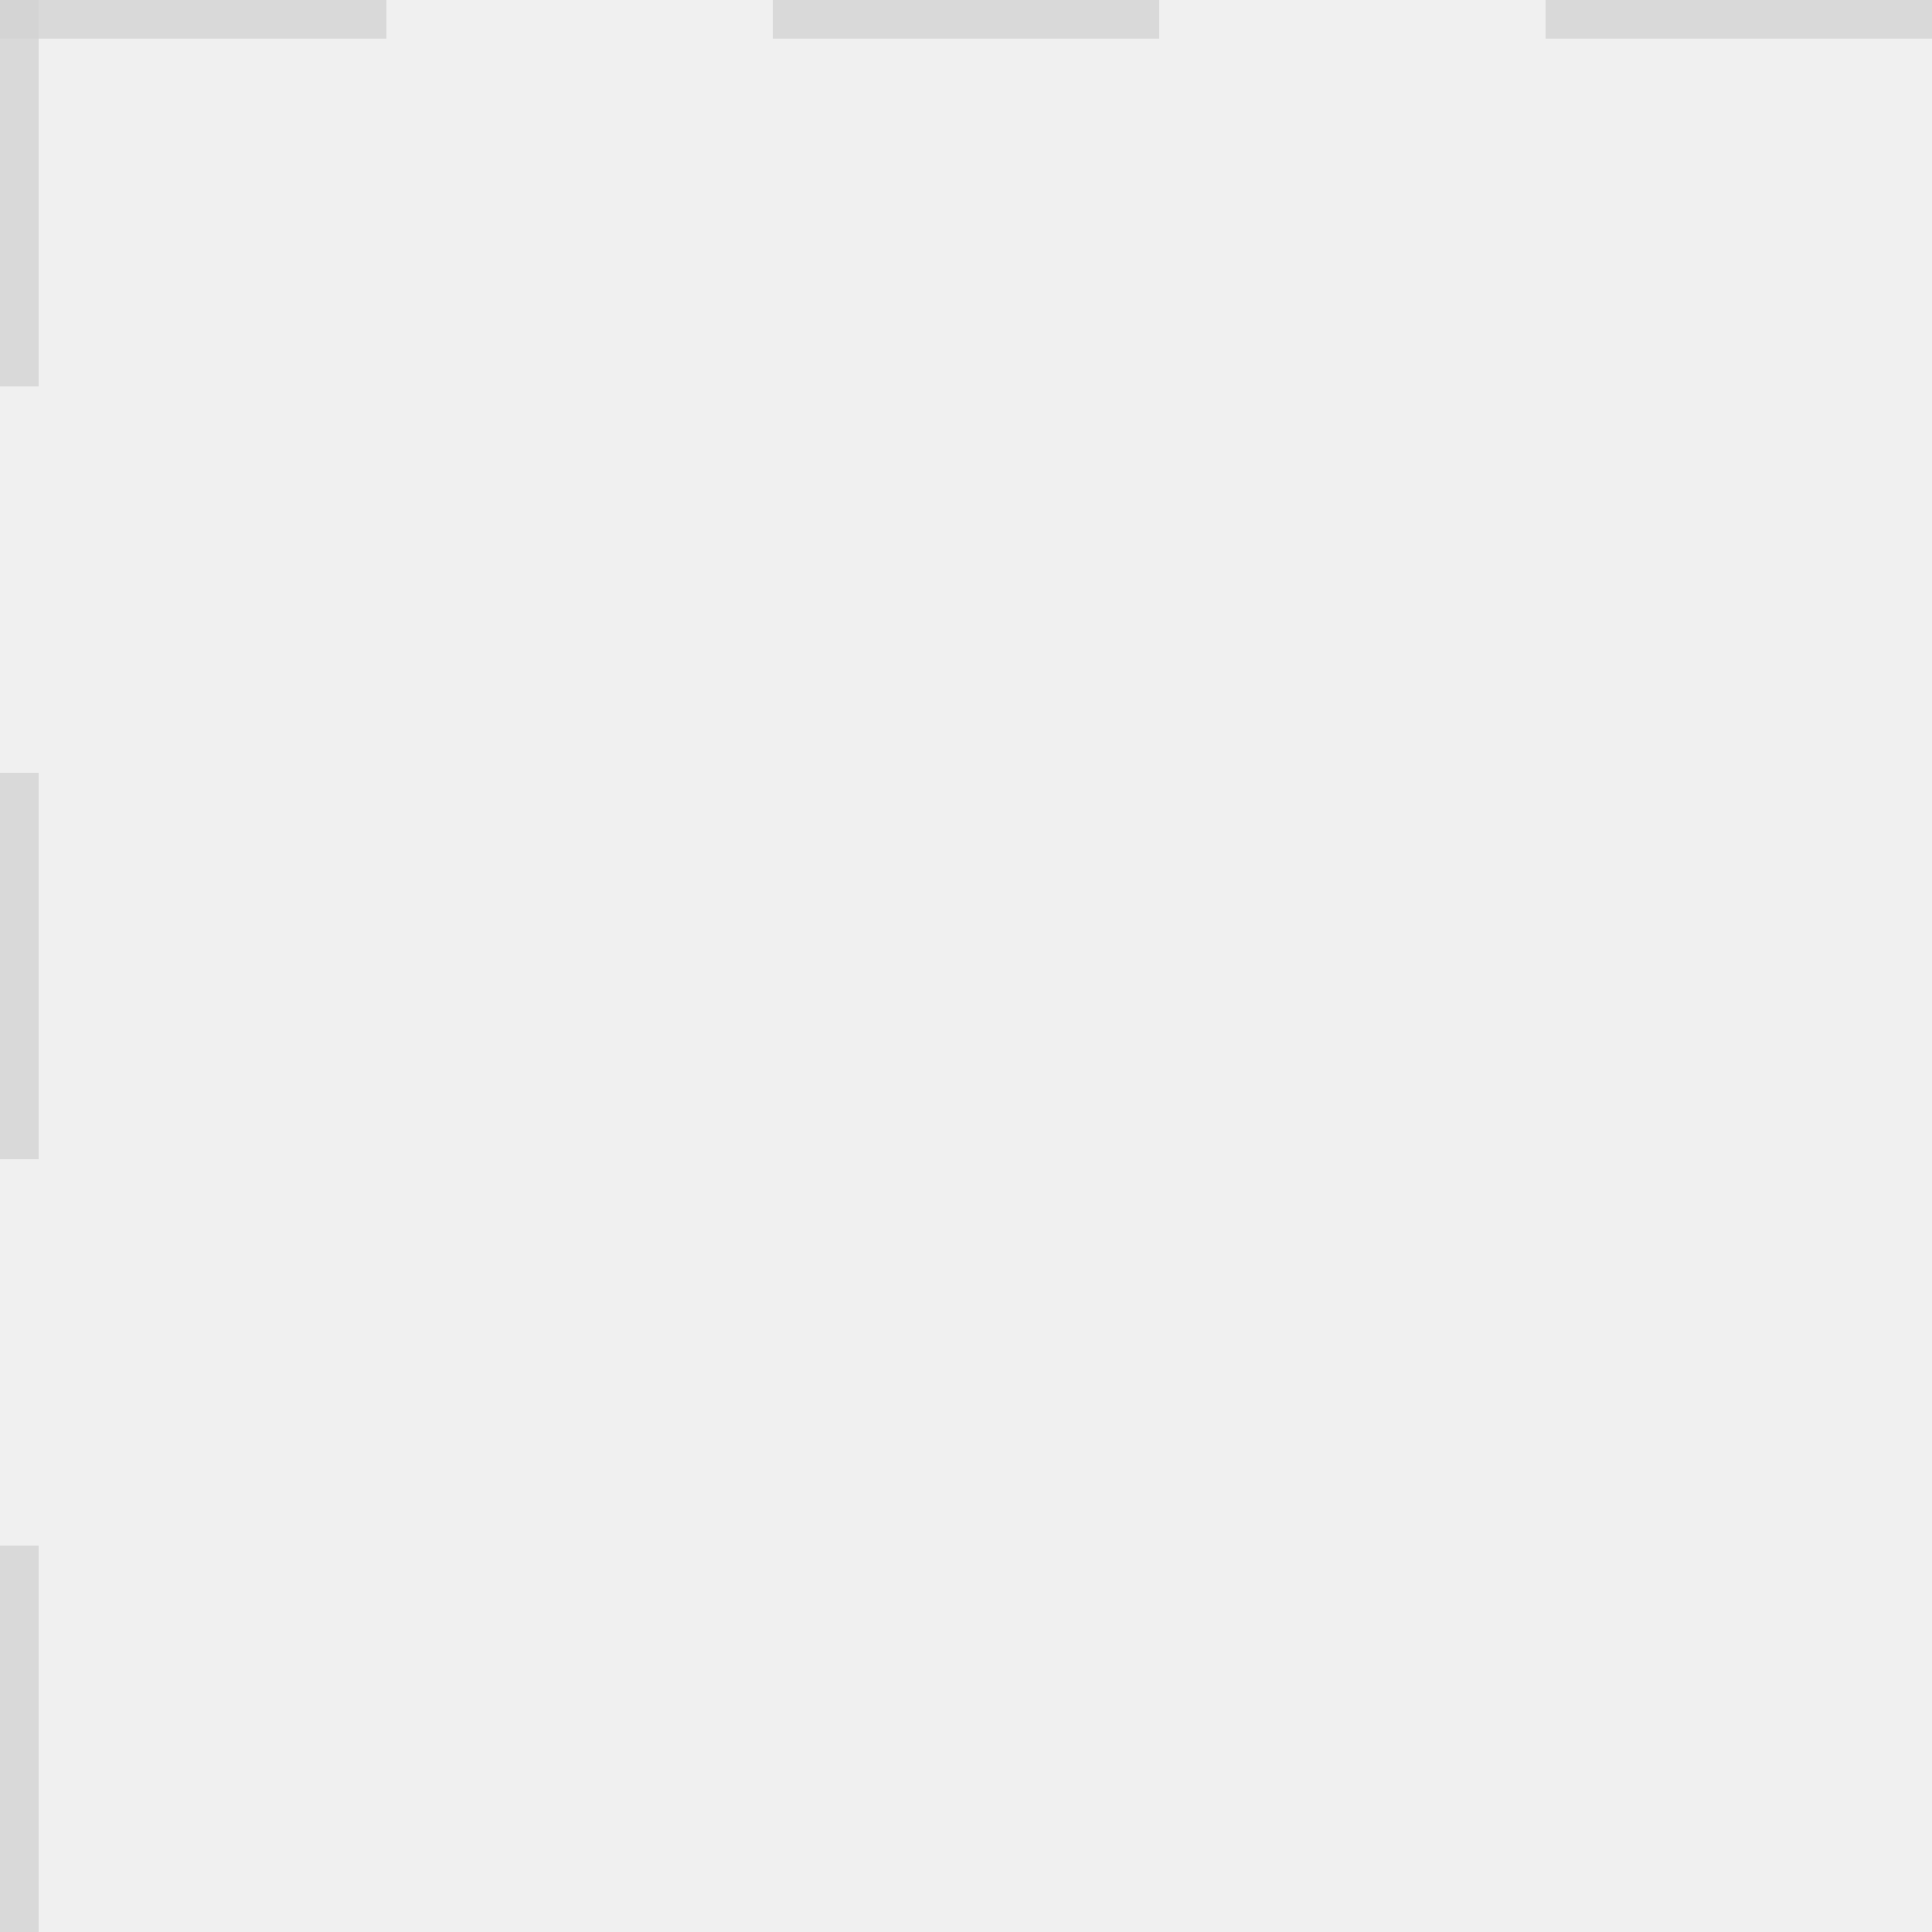
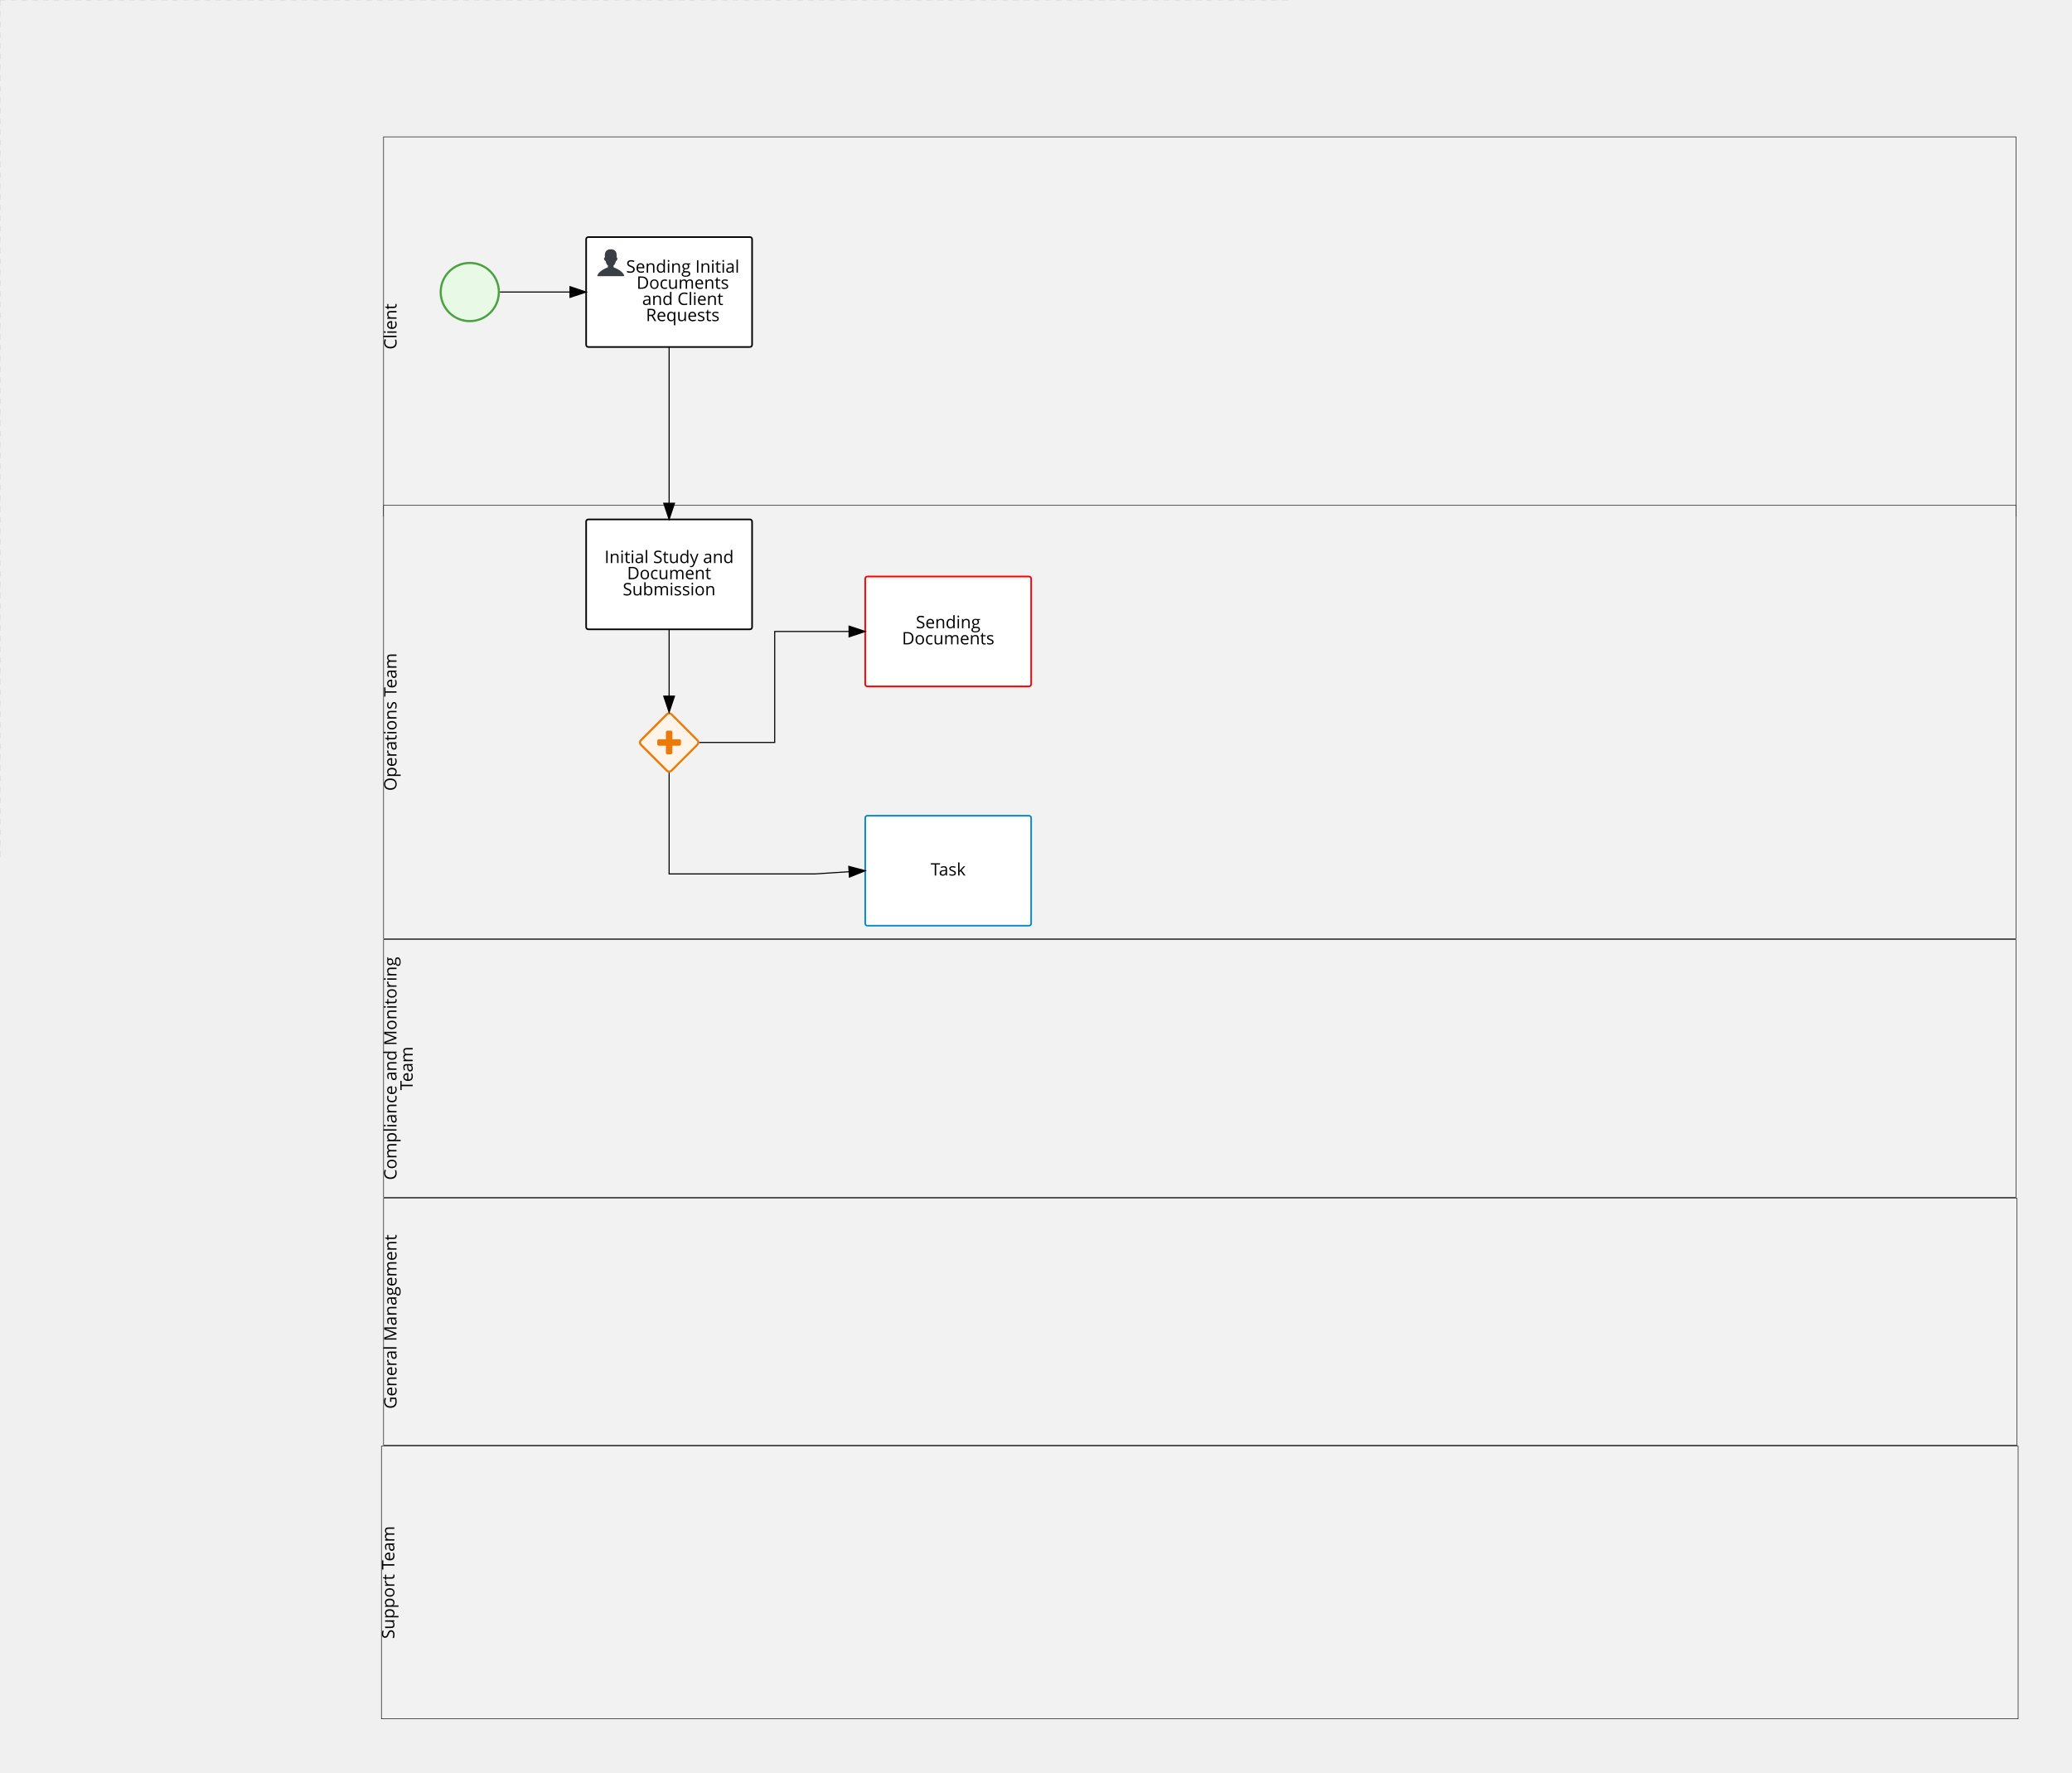
- <svg xmlns="http://www.w3.org/2000/svg" version="1.1" width="25" height="25" viewBox="0 0 25 25">
+ <svg xmlns="http://www.w3.org/2000/svg" version="1.1" width="1923" height="1645" viewBox="0 0 1923 1645">
  <defs />
  <g transform="matrix(1,0,0,1,0,0)">
    <g>
      <g>
        <g>
          <path fill="none" stroke="#d3d3d3" paint-order="fill stroke markers" d=" M 0 0 L 1200 0" stroke-miterlimit="10" stroke-opacity="0.8" stroke-dasharray="5" />
        </g>
        <g>
          <path fill="none" stroke="#d3d3d3" paint-order="fill stroke markers" d=" M 0 0 L 0 800" stroke-miterlimit="10" stroke-opacity="0.8" stroke-dasharray="5" />
        </g>
      </g>
+       <g id="_76857F45-274E-410C-813C-734D6612CDA3" bpmn2nodeid="_76857F45-274E-410C-813C-734D6612CDA3" transform="matrix(1,0,0,1,356,127)">
+         <g>
+           <path fill="none" stroke="none" />
+         </g>
+         <g transform="matrix(1,0,0,1,0,0)">
+           <path fill="#f2f2f2" stroke="none" id="_76857F45-274E-410C-813C-734D6612CDA3?shapeType=BACKGROUND" paint-order="stroke fill markers" d=" M 0 0 L 1515 0 L 1515 352 L 0 352 L 0 0 Z Z" />
+         </g>
+         <g transform="matrix(1,0,0,1,0,0)">
+           <path fill="none" stroke="rgb(0,0,0)" id="_76857F45-274E-410C-813C-734D6612CDA3?shapeType=BORDER&amp;renderType=STROKE" paint-order="fill stroke markers" d=" M 0 0 L 1515 0 L 1515 352 L 0 352 L 0 0 Z Z" stroke-miterlimit="10" stroke-width="0.5" stroke-dasharray="" />
+         </g>
+         <g transform="matrix(-1.8369701987210297e-16,-1,1,-1.8369701987210297e-16,0,197.3164)">
+           <text fill="#000000" stroke="none" font-family="Open Sans" font-size="12pt" font-style="normal" font-weight="normal" text-decoration="normal" x="21.316" y="12" text-anchor="middle" dominant-baseline="alphabetic">Client</text>
+         </g>
+         <g id="_376D5701-BC84-4012-B529-1D52C935DD48" bpmn2nodeid="_376D5701-BC84-4012-B529-1D52C935DD48" transform="matrix(1,0,0,1,52,116)">
+           <g>
+             <path fill="none" stroke="none" />
+           </g>
+           <g transform="matrix(0.125,0,0,0.125,0,0)">
+             <g transform="matrix(1,0,0,1,0,0)">
+               <path fill="#e8fae6" stroke="none" id="_376D5701-BC84-4012-B529-1D52C935DD48?shapeType=BACKGROUND" paint-order="stroke fill markers" d=" M 0 0 M 444 224 C 444 263.9 434.2 300.8 414.4 334.5 C 394.7 368.2 368 394.9 334.4 414.5 C 300.8 434.1 263.9 444 224 444 C 184.1 444 147.2 434.2 113.5 414.4 C 79.8 394.7 53.1 368 33.5 334.4 C 13.9 300.8 4 263.9 4 224 C 4 184.1 13.8 147.2 33.6 113.5 C 53.4 79.8 80.1 53.1 113.6 33.5 C 147.1 13.9 184.1 4 224 4 C 263.9 4 300.8 13.8 334.5 33.6 C 368.2 53.4 394.9 80.1 414.5 113.6 C 434.1 147.1 444 184.1 444 224 Z" />
+             </g>
+             <g>
+               <g transform="matrix(1,0,0,1,0,0)">
+                 <g transform="matrix(1,0,0,1,0,0)">
+                   <path fill="rgb(74,162,65)" stroke="none" id="_376D5701-BC84-4012-B529-1D52C935DD48?shapeType=BORDER&amp;renderType=FILL" paint-order="stroke fill markers" d=" M 0 0 M 224 0 C 100.3 0 0 100.3 0 224 C 0 347.7 100.3 448 224 448 C 347.7 448 448 347.7 448 224 C 448 100.3 347.7 0 224 0 Z M 0 0 M 224 432 C 109.1 432 16 338.9 16 224 C 16 109.1 109.1 16 224 16 C 338.9 16 432 109.1 432 224 C 432 338.9 338.9 432 224 432 Z" />
+                 </g>
+               </g>
+             </g>
+           </g>
+           <g transform="matrix(1,0,0,1,28,61)" />
+         </g>
+         <g id="_653D1A68-D5DA-40C6-B0A2-A053AF5A065D" bpmn2nodeid="_653D1A68-D5DA-40C6-B0A2-A053AF5A065D" transform="matrix(1,0,0,1,188,93)">
+           <g>
+             <path fill="none" stroke="none" />
+           </g>
+           <g transform="matrix(1,0,0,1,0,0)">
+             <path fill="#ffffff" stroke="none" id="_653D1A68-D5DA-40C6-B0A2-A053AF5A065D?shapeType=BACKGROUND" paint-order="stroke fill markers" d=" M 2 0 L 152 0 L 152 0 A 2 2 0 0 1 154 2 L 154 100 L 154 100 A 2 2 0 0 1 152 102 L 2 102 L 2 102 A 2 2 0 0 1 0 100 L 0 2 L 0 2 A 2 2 0 0 1 2 0 Z" />
+           </g>
+           <g transform="matrix(1,0,0,1,0,0)">
+             <path fill="none" stroke="rgb(0,0,0)" id="_653D1A68-D5DA-40C6-B0A2-A053AF5A065D?shapeType=BORDER&amp;renderType=STROKE" paint-order="fill stroke markers" d=" M 2 0 L 152 0 L 152 0 A 2 2 0 0 1 154 2 L 154 100 L 154 100 A 2 2 0 0 1 152 102 L 2 102 L 2 102 A 2 2 0 0 1 0 100 L 0 2 L 0 2 A 2 2 0 0 1 2 0 Z" stroke-miterlimit="10" stroke-width="1.5" stroke-dasharray="" />
+           </g>
+           <g>
+             <g transform="matrix(0.06,0,0,0.06,9.4,9.4)">
+               <g transform="matrix(1,0,0,1,0,0)">
+                 <path fill="#393f44" stroke="none" id="_653D1A68-D5DA-40C6-B0A2-A053AF5A065D_task__Rp8r__WReX" paint-order="stroke fill markers" d=" M 0 0 M 16 445.21 C 16 440.869 18.784 431.129 22.001 424.217 C 35.768 394.64 77.283 359.28 129 333.084 C 144.516 325.224 157.347 319.964 167.807 317.174 C 171.932 316.074 175.729 314.414 176.525 313.363 C 178.894 310.234 180.914 302.908 181.727 294.5 L 182.5 286.5 L 178.507 283.455 C 166.303 274.146 154.284 251.678 148.04 226.5 C 145.611 216.707 145.056 215.462 142.984 215.158 C 141.703 214.97 138.083 212.243 134.939 209.099 C 123.233 197.393 116.891 177.376 121.44 166.49 C 123.002 162.751 128.155 159.01 131.75 159.004 C 134.448 159 134.471 158.603 132.914 138.788 C 130.927 113.496 134.279 92.265 143.132 74.076 C 152.232 55.38 167.569 42.882 189.049 36.66 C 210.203 30.532 237.797 30.532 258.951 36.66 C 300.042 48.563 318.958 83.806 314.955 141 C 314.32 150.075 313.624 157.788 313.409 158.14 C 313.194 158.493 314.575 159.073 316.479 159.43 C 328.929 161.766 330.986 177.018 321.496 196.621 C 316.903 206.109 309.357 214.508 304.817 215.185 C 303.023 215.453 302.293 217.146 299.943 226.5 C 296.659 239.567 294.474 245.305 287.948 257.995 C 282.491 268.606 273.035 281.109 268.108 284.229 L 264.871 286.278 L 265.518 292.889 C 266.345 301.33 268.639 309.871 270.877 312.837 C 272.067 314.415 275.002 315.79 280.063 317.139 C 291.069 320.075 303.617 325.274 321 334.102 C 369.815 358.891 410.848 393.758 425.032 422.5 C 429.07 430.682 432 440.232 432 445.21 L 432 448 L 224 448 L 16 448 L 16 445.21 Z" />
+               </g>
+             </g>
+           </g>
+           <g transform="matrix(1,0,0,1,4.04,13.68)">
+             <g transform="matrix(0.04,0,0,0.04,63.36,69.12)">
+               <g transform="matrix(1,0,0,1,0,0)">
+                 <path fill="none" stroke="none" />
+               </g>
+               <g transform="matrix(1,0,0,1,0,0)">
+                 <path fill="none" stroke="none" />
+               </g>
+             </g>
+           </g>
+           <g transform="matrix(1,0,0,1,35,21)">
+             <text fill="#000000" stroke="none" font-family="Open Sans" font-size="12pt" font-style="normal" font-weight="normal" text-decoration="normal" x="54.648" y="12" text-anchor="middle" dominant-baseline="alphabetic">Sending Initial </text>
+             <text fill="#000000" stroke="none" font-family="Open Sans" font-size="12pt" font-style="normal" font-weight="normal" text-decoration="normal" x="54.648" y="27" text-anchor="middle" dominant-baseline="alphabetic">  Documents    </text>
+             <text fill="#000000" stroke="none" font-family="Open Sans" font-size="12pt" font-style="normal" font-weight="normal" text-decoration="normal" x="54.648" y="42" text-anchor="middle" dominant-baseline="alphabetic">   and Client     </text>
+             <text fill="#000000" stroke="none" font-family="Open Sans" font-size="12pt" font-style="normal" font-weight="normal" text-decoration="normal" x="54.648" y="57" text-anchor="middle" dominant-baseline="alphabetic">     Requests     </text>
+           </g>
+         </g>
+       </g>
+       <g id="_DA2C3569-E218-4A6F-B777-D3A11DFE7A00" bpmn2nodeid="_DA2C3569-E218-4A6F-B777-D3A11DFE7A00" transform="matrix(1,0,0,1,356,872)">
+         <g>
+           <path fill="none" stroke="none" />
+         </g>
+         <g transform="matrix(1,0,0,1,0,0)">
+           <path fill="#f2f2f2" stroke="none" id="_DA2C3569-E218-4A6F-B777-D3A11DFE7A00?shapeType=BACKGROUND" paint-order="stroke fill markers" d=" M 0 0 L 1515 0 L 1515 239 L 0 239 L 0 0 Z Z" />
+         </g>
+         <g transform="matrix(1,0,0,1,0,0)">
+           <path fill="none" stroke="rgb(0,0,0)" id="_DA2C3569-E218-4A6F-B777-D3A11DFE7A00?shapeType=BORDER&amp;renderType=STROKE" paint-order="fill stroke markers" d=" M 0 0 L 1515 0 L 1515 239 L 0 239 L 0 0 Z Z" stroke-miterlimit="10" stroke-width="0.5" stroke-dasharray="" />
+         </g>
+         <g transform="matrix(-1.8369701987210297e-16,-1,1,-1.8369701987210297e-16,0,225.1484)">
+           <text fill="#000000" stroke="none" font-family="Open Sans" font-size="12pt" font-style="normal" font-weight="normal" text-decoration="normal" x="105.648" y="12" text-anchor="middle" dominant-baseline="alphabetic">Compliance and Monitoring </text>
+           <text fill="#000000" stroke="none" font-family="Open Sans" font-size="12pt" font-style="normal" font-weight="normal" text-decoration="normal" x="105.648" y="27" text-anchor="middle" dominant-baseline="alphabetic">                    Team                     </text>
+         </g>
+       </g>
+       <g transform="matrix(1,0,0,1,356,872)" />
+       <g id="_D84A5FB2-234A-4C31-816F-4BC8476E3BBF" bpmn2nodeid="_D84A5FB2-234A-4C31-816F-4BC8476E3BBF" transform="matrix(1,0,0,1,356,1112)">
+         <g>
+           <path fill="none" stroke="none" />
+         </g>
+         <g transform="matrix(1,0,0,1,0,0)">
+           <path fill="#f2f2f2" stroke="none" id="_D84A5FB2-234A-4C31-816F-4BC8476E3BBF?shapeType=BACKGROUND" paint-order="stroke fill markers" d=" M 0 0 L 1516 0 L 1516 229 L 0 229 L 0 0 Z Z" />
+         </g>
+         <g transform="matrix(1,0,0,1,0,0)">
+           <path fill="none" stroke="rgb(0,0,0)" id="_D84A5FB2-234A-4C31-816F-4BC8476E3BBF?shapeType=BORDER&amp;renderType=STROKE" paint-order="fill stroke markers" d=" M 0 0 L 1516 0 L 1516 229 L 0 229 L 0 0 Z Z" stroke-miterlimit="10" stroke-width="0.5" stroke-dasharray="" />
+         </g>
+         <g transform="matrix(-1.8369701987210297e-16,-1,1,-1.8369701987210297e-16,0,195.4336)">
+           <text fill="#000000" stroke="none" font-family="Open Sans" font-size="12pt" font-style="normal" font-weight="normal" text-decoration="normal" x="80.934" y="12" text-anchor="middle" dominant-baseline="alphabetic">General Management</text>
+         </g>
+       </g>
+       <g transform="matrix(1,0,0,1,356,1112)" />
+       <g id="_E40B8981-80F2-4CE6-AB0B-9AD6E4BEF123" bpmn2nodeid="_E40B8981-80F2-4CE6-AB0B-9AD6E4BEF123" transform="matrix(1,0,0,1,354,1342)">
+         <g>
+           <path fill="none" stroke="none" />
+         </g>
+         <g transform="matrix(1,0,0,1,0,0)">
+           <path fill="#f2f2f2" stroke="none" id="_E40B8981-80F2-4CE6-AB0B-9AD6E4BEF123?shapeType=BACKGROUND" paint-order="stroke fill markers" d=" M 0 0 L 1519 0 L 1519 253 L 0 253 L 0 0 Z Z" />
+         </g>
+         <g transform="matrix(1,0,0,1,0,0)">
+           <path fill="none" stroke="rgb(0,0,0)" id="_E40B8981-80F2-4CE6-AB0B-9AD6E4BEF123?shapeType=BORDER&amp;renderType=STROKE" paint-order="fill stroke markers" d=" M 0 0 L 1519 0 L 1519 253 L 0 253 L 0 0 Z Z" stroke-miterlimit="10" stroke-width="0.5" stroke-dasharray="" />
+         </g>
+         <g transform="matrix(-1.8369701987210297e-16,-1,1,-1.8369701987210297e-16,0,178.8516)">
+           <text fill="#000000" stroke="none" font-family="Open Sans" font-size="12pt" font-style="normal" font-weight="normal" text-decoration="normal" x="52.352" y="12" text-anchor="middle" dominant-baseline="alphabetic">Support Team</text>
+         </g>
+       </g>
+       <g transform="matrix(1,0,0,1,354,1342)" />
+       <g id="_4EE84413-3BBD-4381-A7F5-C5910BCDF648" bpmn2nodeid="_4EE84413-3BBD-4381-A7F5-C5910BCDF648">
+         <g>
+           <path fill="none" stroke="#000000" paint-order="fill stroke markers" d=" M 464 271 L 529 271" stroke-miterlimit="10" stroke-dasharray="" />
+         </g>
+         <g transform="matrix(1,0,0,1,464,271)" />
+         <g transform="matrix(6.123233995736766e-17,1,-1,6.123233995736766e-17,544,266)">
+           <path fill="#000000" stroke="#000000" paint-order="fill stroke markers" d=" M 10 15 L 0 15 L 5 0 Z" stroke-miterlimit="10" stroke-dasharray="" />
+         </g>
+         <g transform="matrix(1,0,0,1,464,261)" />
+       </g>
+       <g transform="matrix(1,0,0,1,356,127)" />
+       <g transform="matrix(1,0,0,1,408,243)" />
+       <g transform="matrix(1,0,0,1,544,220)" />
+       <g id="_4DCA4294-1AC3-40CF-9223-5084CD14CF7B" bpmn2nodeid="_4DCA4294-1AC3-40CF-9223-5084CD14CF7B" transform="matrix(1,0,0,1,356,469)">
+         <g>
+           <path fill="none" stroke="none" />
+         </g>
+         <g transform="matrix(1,0,0,1,0,0)">
+           <path fill="#f2f2f2" stroke="none" id="_4DCA4294-1AC3-40CF-9223-5084CD14CF7B?shapeType=BACKGROUND" paint-order="stroke fill markers" d=" M 0 0 L 1515 0 L 1515 402 L 0 402 L 0 0 Z Z" />
+         </g>
+         <g transform="matrix(1,0,0,1,0,0)">
+           <path fill="none" stroke="rgb(0,0,0)" id="_4DCA4294-1AC3-40CF-9223-5084CD14CF7B?shapeType=BORDER&amp;renderType=STROKE" paint-order="fill stroke markers" d=" M 0 0 L 1515 0 L 1515 402 L 0 402 L 0 0 Z Z" stroke-miterlimit="10" stroke-width="0.5" stroke-dasharray="" />
+         </g>
+         <g transform="matrix(-1.8369701987210297e-16,-1,1,-1.8369701987210297e-16,0,264.9062)">
+           <text fill="#000000" stroke="none" font-family="Open Sans" font-size="12pt" font-style="normal" font-weight="normal" text-decoration="normal" x="63.906" y="12" text-anchor="middle" dominant-baseline="alphabetic">Operations Team</text>
+         </g>
+         <g id="_40FF8AB6-8841-4E11-B209-AB6D14E641BE" bpmn2nodeid="_40FF8AB6-8841-4E11-B209-AB6D14E641BE" transform="matrix(1,0,0,1,188,13)">
+           <g>
+             <path fill="none" stroke="none" />
+           </g>
+           <g transform="matrix(1,0,0,1,0,0)">
+             <path fill="#ffffff" stroke="none" id="_40FF8AB6-8841-4E11-B209-AB6D14E641BE?shapeType=BACKGROUND" paint-order="stroke fill markers" d=" M 2 0 L 152 0 L 152 0 A 2 2 0 0 1 154 2 L 154 100 L 154 100 A 2 2 0 0 1 152 102 L 2 102 L 2 102 A 2 2 0 0 1 0 100 L 0 2 L 0 2 A 2 2 0 0 1 2 0 Z" />
+           </g>
+           <g transform="matrix(1,0,0,1,0,0)">
+             <path fill="none" stroke="rgb(0,0,0)" id="_40FF8AB6-8841-4E11-B209-AB6D14E641BE?shapeType=BORDER&amp;renderType=STROKE" paint-order="fill stroke markers" d=" M 2 0 L 152 0 L 152 0 A 2 2 0 0 1 154 2 L 154 100 L 154 100 A 2 2 0 0 1 152 102 L 2 102 L 2 102 A 2 2 0 0 1 0 100 L 0 2 L 0 2 A 2 2 0 0 1 2 0 Z" stroke-miterlimit="10" stroke-width="1.5" stroke-dasharray="" />
+           </g>
+           <g transform="matrix(1,0,0,1,14.96094,28.5)">
+             <text fill="#000000" stroke="none" font-family="Open Sans" font-size="12pt" font-style="normal" font-weight="normal" text-decoration="normal" x="62.039" y="12" text-anchor="middle" dominant-baseline="alphabetic">Initial Study and </text>
+             <text fill="#000000" stroke="none" font-family="Open Sans" font-size="12pt" font-style="normal" font-weight="normal" text-decoration="normal" x="62.039" y="27" text-anchor="middle" dominant-baseline="alphabetic">     Document      </text>
+             <text fill="#000000" stroke="none" font-family="Open Sans" font-size="12pt" font-style="normal" font-weight="normal" text-decoration="normal" x="62.039" y="42" text-anchor="middle" dominant-baseline="alphabetic">    Submission     </text>
+           </g>
+         </g>
+         <g id="_1DB5D7FE-72BF-4188-801A-96168C05763F" bpmn2nodeid="_1DB5D7FE-72BF-4188-801A-96168C05763F" transform="matrix(1,0,0,1,237,192)">
+           <g>
+             <path fill="none" stroke="none" />
+           </g>
+           <g transform="matrix(0.125,0,0,0.125,0,0)">
+             <g transform="matrix(1,0,0,1,0,0)">
+               <path fill="#fef4ea" stroke="none" id="_1DB5D7FE-72BF-4188-801A-96168C05763F?shapeType=BACKGROUND" paint-order="stroke fill markers" d=" M 0 0 M 224.4 4.3 C 216.4 4.3 208.4 7.3 202.3 13.4 L 13.5 202.2 C 1.3 214.4 1.3 234.2 13.5 246.4 L 202.2 435.1 C 208.3 441.2 216.4 444.2 224.3 444.2 C 232.2 444.2 240.3 441.2 246.4 435.1 L 435.1 246.4 C 447.3 234.2 447.3 214.4 435.1 202.2 L 246.5 13.4 C 240.4 7.3 232.4 4.3 224.4 4.3 L 224.4 4.3 Z" />
+             </g>
+             <g>
+               <g transform="matrix(1,0,0,1,0,0)">
+                 <g transform="matrix(1,0,0,1,0,0)">
+                   <path fill="rgb(236,122,8)" stroke="none" id="_1DB5D7FE-72BF-4188-801A-96168C05763F?shapeType=BORDER&amp;renderType=FILL" paint-order="stroke fill markers" d=" M 0 0 M 20.8 212.7 L 213.3 20.2 C 219.6 13.9 229.7 13.9 235.9 20.2 L 428.4 212.7 C 434.7 219 434.7 229.1 428.4 235.3 L 235.9 427.8 C 229.6 434.1 219.5 434.1 213.3 427.8 L 20.8 235.3 C 14.5 229.1 14.5 218.9 20.8 212.7 L 20.8 212.7 Z M 0 0 M 0 224 C 0 232.1 3.1 240.3 9.3 246.5 L 201.5 438.7 C 213.9 451.1 234.1 451.1 246.5 438.7 L 438.7 246.5 C 444.9 240.3 448 232.1 448 224 C 448 215.9 444.9 207.7 438.7 201.5 L 246.5 9.3 C 234.1 -3.1 213.9 -3.1 201.5 9.3 L 9.3 201.5 C 3.1 207.7 0 215.9 0 224 L 0 224 Z" />
+                 </g>
+               </g>
+             </g>
+             <g>
+               <g transform="matrix(1,0,0,1,0,0)">
+                 <g transform="matrix(1,0,0,1,0,0)">
+                   <path fill="#ec7a08" stroke="none" id="_1DB5D7FE-72BF-4188-801A-96168C05763F_parallel" paint-order="stroke fill markers" d=" M 0 0 M 312 212 L 312 236 C 312 239.4 310.9 242.1 308.5 244.5 C 306.1 246.9 303.4 248 300 248 L 248 248 L 248 300 C 248 303.4 246.9 306.1 244.5 308.5 C 242.1 310.9 239.4 312 236 312 L 212 312 C 208.6 312 205.9 310.9 203.5 308.5 C 201.1 306.1 200 303.4 200 300 L 200 248 L 148 248 C 144.6 248 141.9 246.9 139.5 244.5 C 137.1 242.1 136 239.4 136 236 L 136 212 C 136 208.6 137.1 205.9 139.5 203.5 C 141.9 201.1 144.6 200 148 200 L 200 200 L 200 148 C 200 144.6 201.1 141.9 203.5 139.5 C 205.9 137.1 208.6 136 212 136 L 236 136 C 239.4 136 242.1 137.1 244.5 139.5 C 246.9 141.9 248 144.6 248 148 L 248 200 L 300 200 C 303.4 200 306.1 201.1 308.5 203.5 C 310.9 205.9 312 208.6 312 212 Z" />
+                 </g>
+               </g>
+             </g>
+           </g>
+           <g transform="matrix(1,0,0,1,28,61)" />
+         </g>
+         <g id="_64F3CD91-DE3D-483F-9BDC-77AFE0B4939F" bpmn2nodeid="_64F3CD91-DE3D-483F-9BDC-77AFE0B4939F" transform="matrix(1,0,0,1,447,66)">
+           <g>
+             <path fill="none" stroke="none" />
+           </g>
+           <g transform="matrix(1,0,0,1,0,0)">
+             <path fill="#ffffff" stroke="none" id="_64F3CD91-DE3D-483F-9BDC-77AFE0B4939F?shapeType=BACKGROUND" paint-order="stroke fill markers" d=" M 2 0 L 152 0 L 152 0 A 2 2 0 0 1 154 2 L 154 100 L 154 100 A 2 2 0 0 1 152 102 L 2 102 L 2 102 A 2 2 0 0 1 0 100 L 0 2 L 0 2 A 2 2 0 0 1 2 0 Z" />
+           </g>
+           <g transform="matrix(1,0,0,1,0,0)">
+             <path fill="none" stroke="rgb(255,0,0)" id="_64F3CD91-DE3D-483F-9BDC-77AFE0B4939F?shapeType=BORDER&amp;renderType=STROKE" paint-order="fill stroke markers" d=" M 2 0 L 152 0 L 152 0 A 2 2 0 0 1 154 2 L 154 100 L 154 100 A 2 2 0 0 1 152 102 L 2 102 L 2 102 A 2 2 0 0 1 0 100 L 0 2 L 0 2 A 2 2 0 0 1 2 0 Z" stroke-miterlimit="10" stroke-width="1.5" stroke-dasharray="" />
+           </g>
+           <g transform="matrix(1,0,0,1,34.13672,36)">
+             <text fill="#000000" stroke="none" font-family="Open Sans" font-size="12pt" font-style="normal" font-weight="normal" text-decoration="normal" x="42.863" y="12" text-anchor="middle" dominant-baseline="alphabetic">  Sending    </text>
+             <text fill="#000000" stroke="none" font-family="Open Sans" font-size="12pt" font-style="normal" font-weight="normal" text-decoration="normal" x="42.863" y="27" text-anchor="middle" dominant-baseline="alphabetic">Documents</text>
+           </g>
+         </g>
+         <g id="_18D410E4-E6F8-445D-98D8-0330233D9CA9" bpmn2nodeid="_18D410E4-E6F8-445D-98D8-0330233D9CA9" transform="matrix(1,0,0,1,447,288)">
+           <g>
+             <path fill="none" stroke="none" />
+           </g>
+           <g transform="matrix(1,0,0,1,0,0)">
+             <path fill="#ffffff" stroke="none" id="_18D410E4-E6F8-445D-98D8-0330233D9CA9?shapeType=BACKGROUND" paint-order="stroke fill markers" d=" M 2 0 L 152 0 L 152 0 A 2 2 0 0 1 154 2 L 154 100 L 154 100 A 2 2 0 0 1 152 102 L 2 102 L 2 102 A 2 2 0 0 1 0 100 L 0 2 L 0 2 A 2 2 0 0 1 2 0 Z" />
+           </g>
+           <g transform="matrix(1,0,0,1,0,0)">
+             <path fill="none" stroke="rgb(0,136,206)" id="_18D410E4-E6F8-445D-98D8-0330233D9CA9?shapeType=BORDER&amp;renderType=STROKE" paint-order="fill stroke markers" d=" M 2 0 L 152 0 L 152 0 A 2 2 0 0 1 154 2 L 154 100 L 154 100 A 2 2 0 0 1 152 102 L 2 102 L 2 102 A 2 2 0 0 1 0 100 L 0 2 L 0 2 A 2 2 0 0 1 2 0 Z" stroke-miterlimit="10" stroke-width="1.5" stroke-dasharray="" />
+           </g>
+           <g transform="matrix(1,0,0,1,60.75,43.5)">
+             <text fill="#000000" stroke="none" font-family="Open Sans" font-size="12pt" font-style="normal" font-weight="normal" text-decoration="normal" x="16.25" y="12" text-anchor="middle" dominant-baseline="alphabetic">Task</text>
+           </g>
+         </g>
+       </g>
+       <g id="_76208723-CE9D-42B4-A09B-07445A2BC30C" bpmn2nodeid="_76208723-CE9D-42B4-A09B-07445A2BC30C">
+         <g>
+           <path fill="none" stroke="#000000" paint-order="fill stroke markers" d=" M 621 322 L 621 467" stroke-miterlimit="10" stroke-dasharray="" />
+         </g>
+         <g transform="matrix(1,0,0,1,621,322)" />
+         <g transform="matrix(-1,1.2246467991473532e-16,-1.2246467991473532e-16,-1,626,482)">
+           <path fill="#000000" stroke="#000000" paint-order="fill stroke markers" d=" M 10 15 L 0 15 L 5 0 Z" stroke-miterlimit="10" stroke-dasharray="" />
+         </g>
+         <g transform="matrix(1,0,0,1,631,402)" />
+       </g>
+       <g id="_4766942B-BD1B-4754-AEAD-39FCC2A22875" bpmn2nodeid="_4766942B-BD1B-4754-AEAD-39FCC2A22875">
+         <g>
+           <path fill="none" stroke="#000000" paint-order="fill stroke markers" d=" M 621 584 L 621 646" stroke-miterlimit="10" stroke-dasharray="" />
+         </g>
+         <g transform="matrix(1,0,0,1,621,584)" />
+         <g transform="matrix(-1,1.2246467991473532e-16,-1.2246467991473532e-16,-1,626,661)">
+           <path fill="#000000" stroke="#000000" paint-order="fill stroke markers" d=" M 10 15 L 0 15 L 5 0 Z" stroke-miterlimit="10" stroke-dasharray="" />
+         </g>
+         <g transform="matrix(1,0,0,1,631,622.5)" />
+       </g>
+       <g id="_41AFD8D3-9F66-4CE5-8822-BA65BABE05BA" bpmn2nodeid="_41AFD8D3-9F66-4CE5-8822-BA65BABE05BA">
+         <g>
+           <path fill="none" stroke="rgb(0,0,0)" paint-order="fill stroke markers" d=" M 649 689 L 719 689 L 719 586 L 788 586" stroke-miterlimit="10" stroke-dasharray="" />
+         </g>
+         <g transform="matrix(1,0,0,1,649,689)" />
+         <g transform="matrix(6.123233995736766e-17,1,-1,6.123233995736766e-17,803,581)">
+           <path fill="rgb(0,0,0)" stroke="rgb(0,0,0)" paint-order="fill stroke markers" d=" M 10 15 L 0 15 L 5 0 Z" stroke-miterlimit="10" stroke-dasharray="" />
+         </g>
+         <g transform="matrix(1,0,0,1,649,679)" />
+       </g>
+       <g transform="matrix(1,0,0,1,356,469)" />
+       <g transform="matrix(1,0,0,1,544,482)" />
+       <g transform="matrix(1,0,0,1,593,661)" />
+       <g id="_E1FA2A9B-88C2-498D-B52D-60DCC3436F35" bpmn2nodeid="_E1FA2A9B-88C2-498D-B52D-60DCC3436F35">
+         <g>
+           <path fill="none" stroke="rgb(0,0,0)" paint-order="fill stroke markers" d=" M 621 717 L 621 811 L 756 811 L 788.03 808.956" stroke-miterlimit="10" stroke-dasharray="" />
+         </g>
+         <g transform="matrix(1,0,0,1,621,717)" />
+         <g transform="matrix(0.06370015,0.9979691,-0.9979691,0.06370015,802.6815,803.0102)">
+           <path fill="rgb(0,0,0)" stroke="rgb(0,0,0)" paint-order="fill stroke markers" d=" M 10 15 L 0 15 L 5 0 Z" stroke-miterlimit="10" stroke-dasharray="" />
+         </g>
+         <g transform="matrix(1,0,0,1,631,764)" />
+       </g>
+       <g transform="matrix(1,0,0,1,803,757)" />
+       <g transform="matrix(1,0,0,1,803,535)" />
    </g>
  </g>
</svg>
